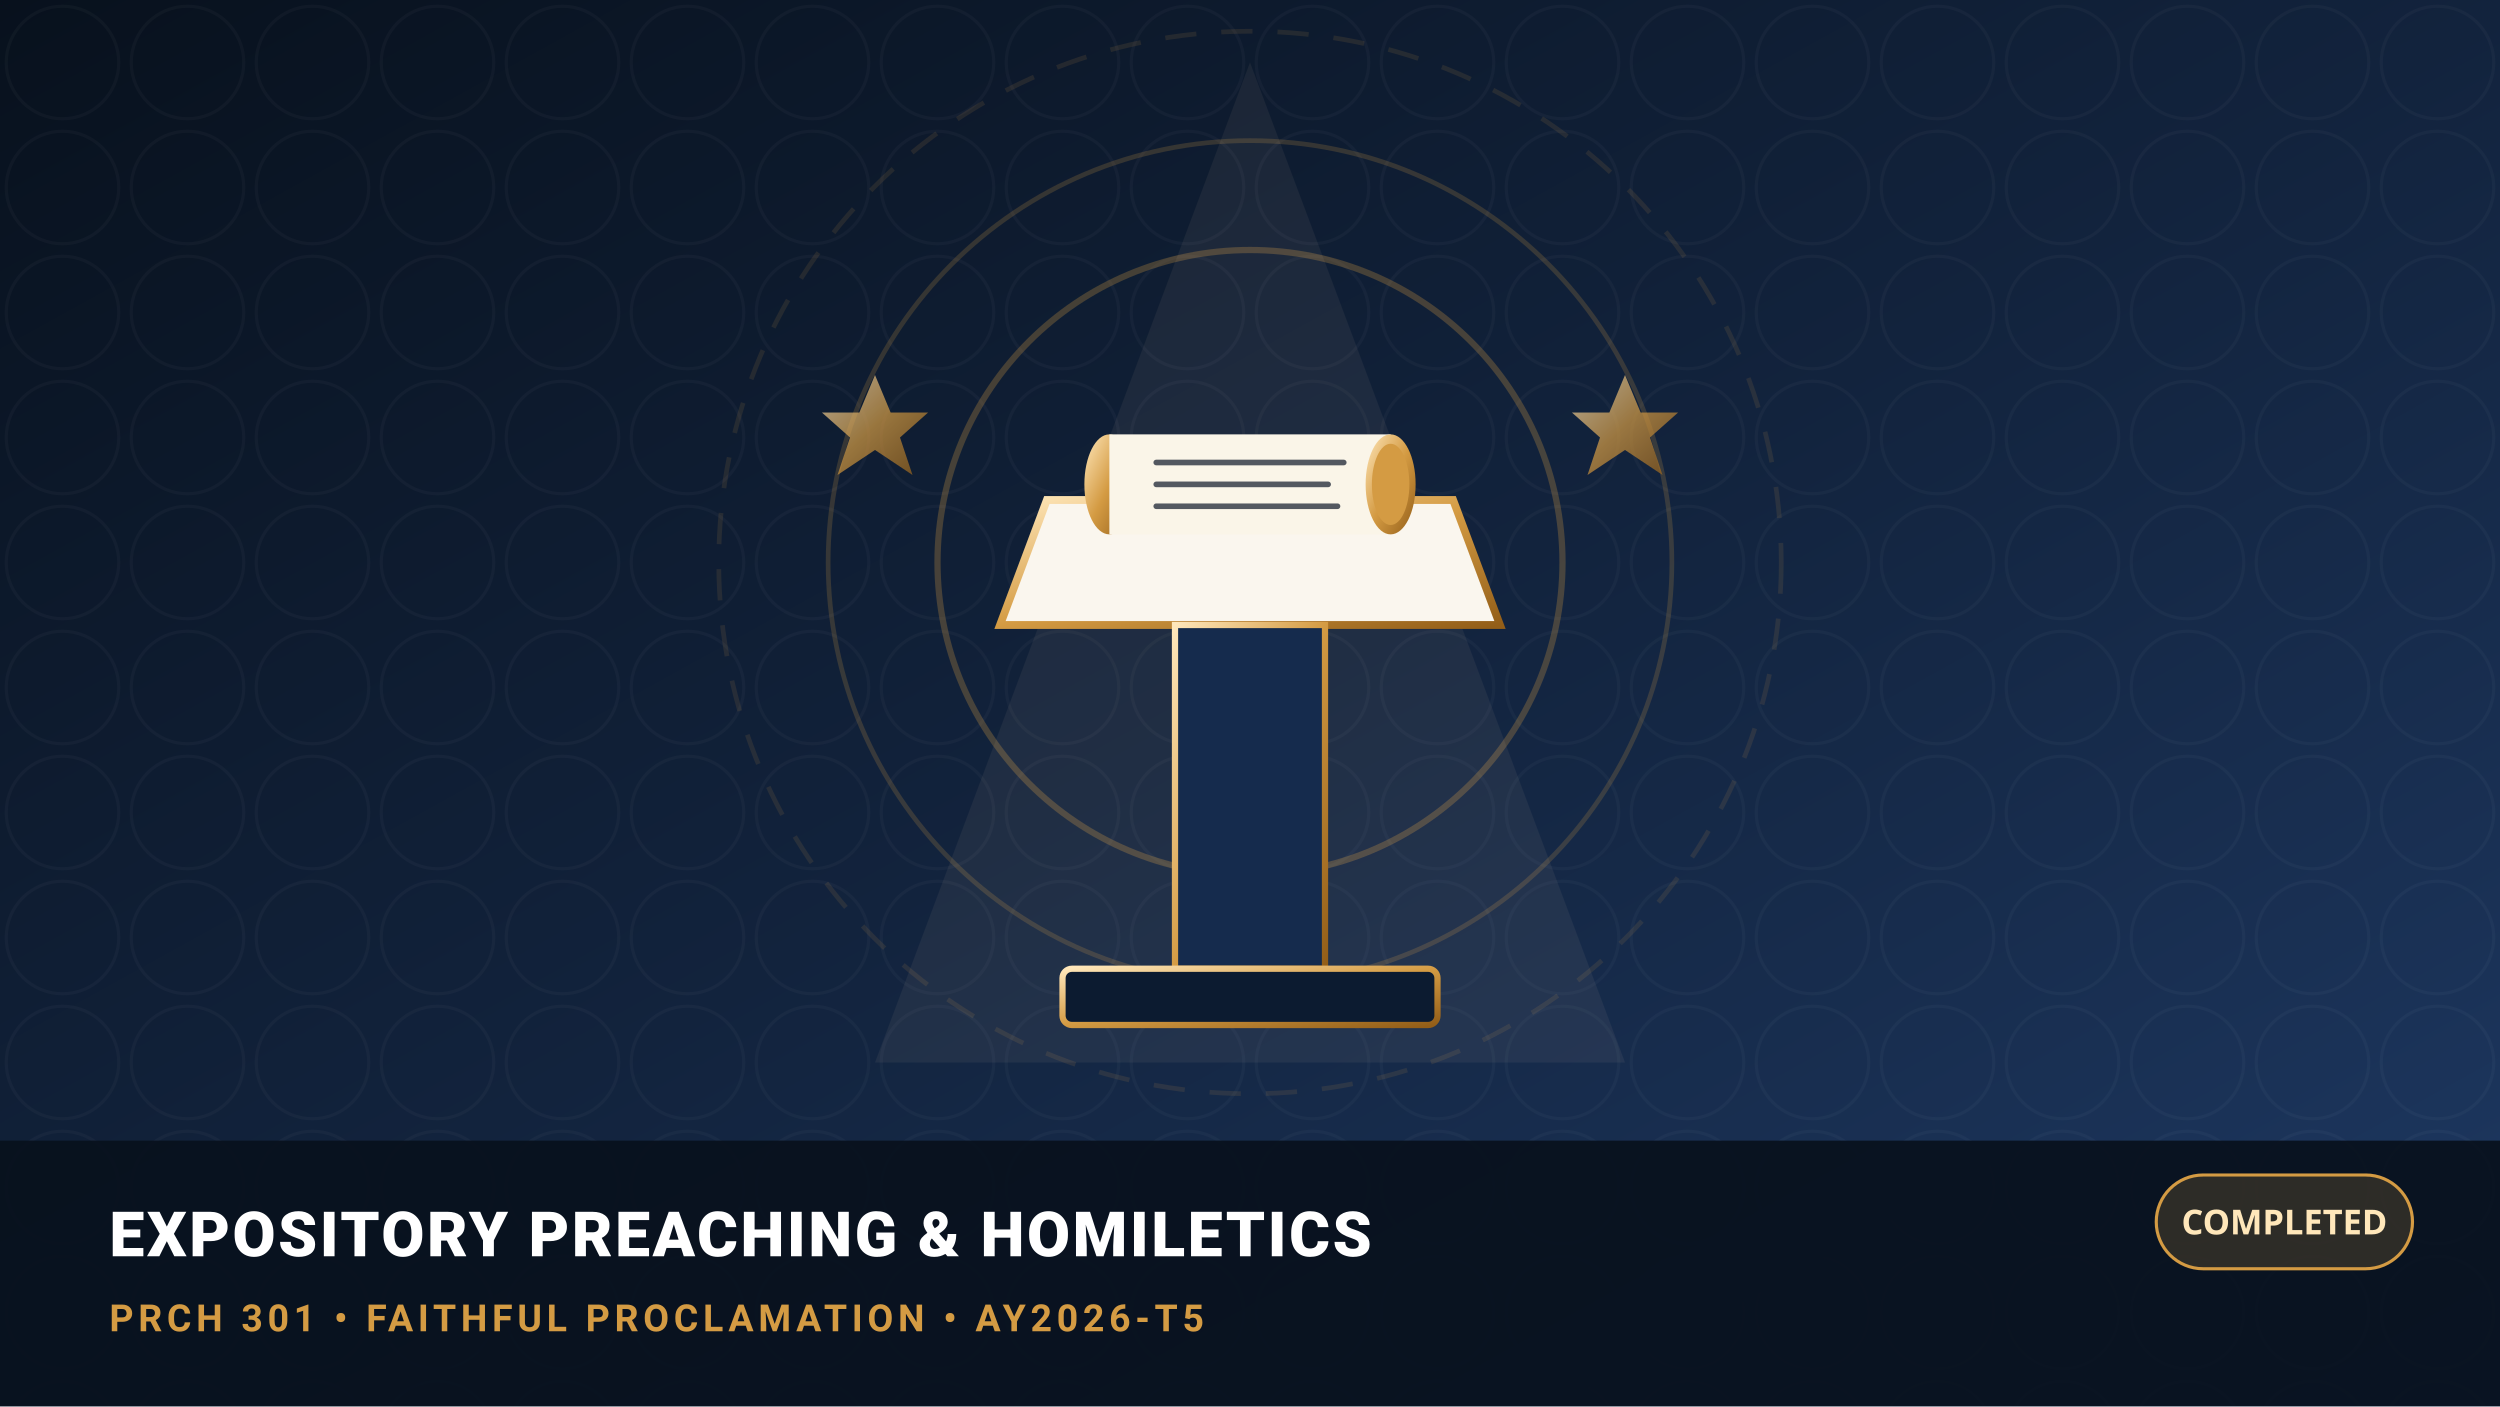
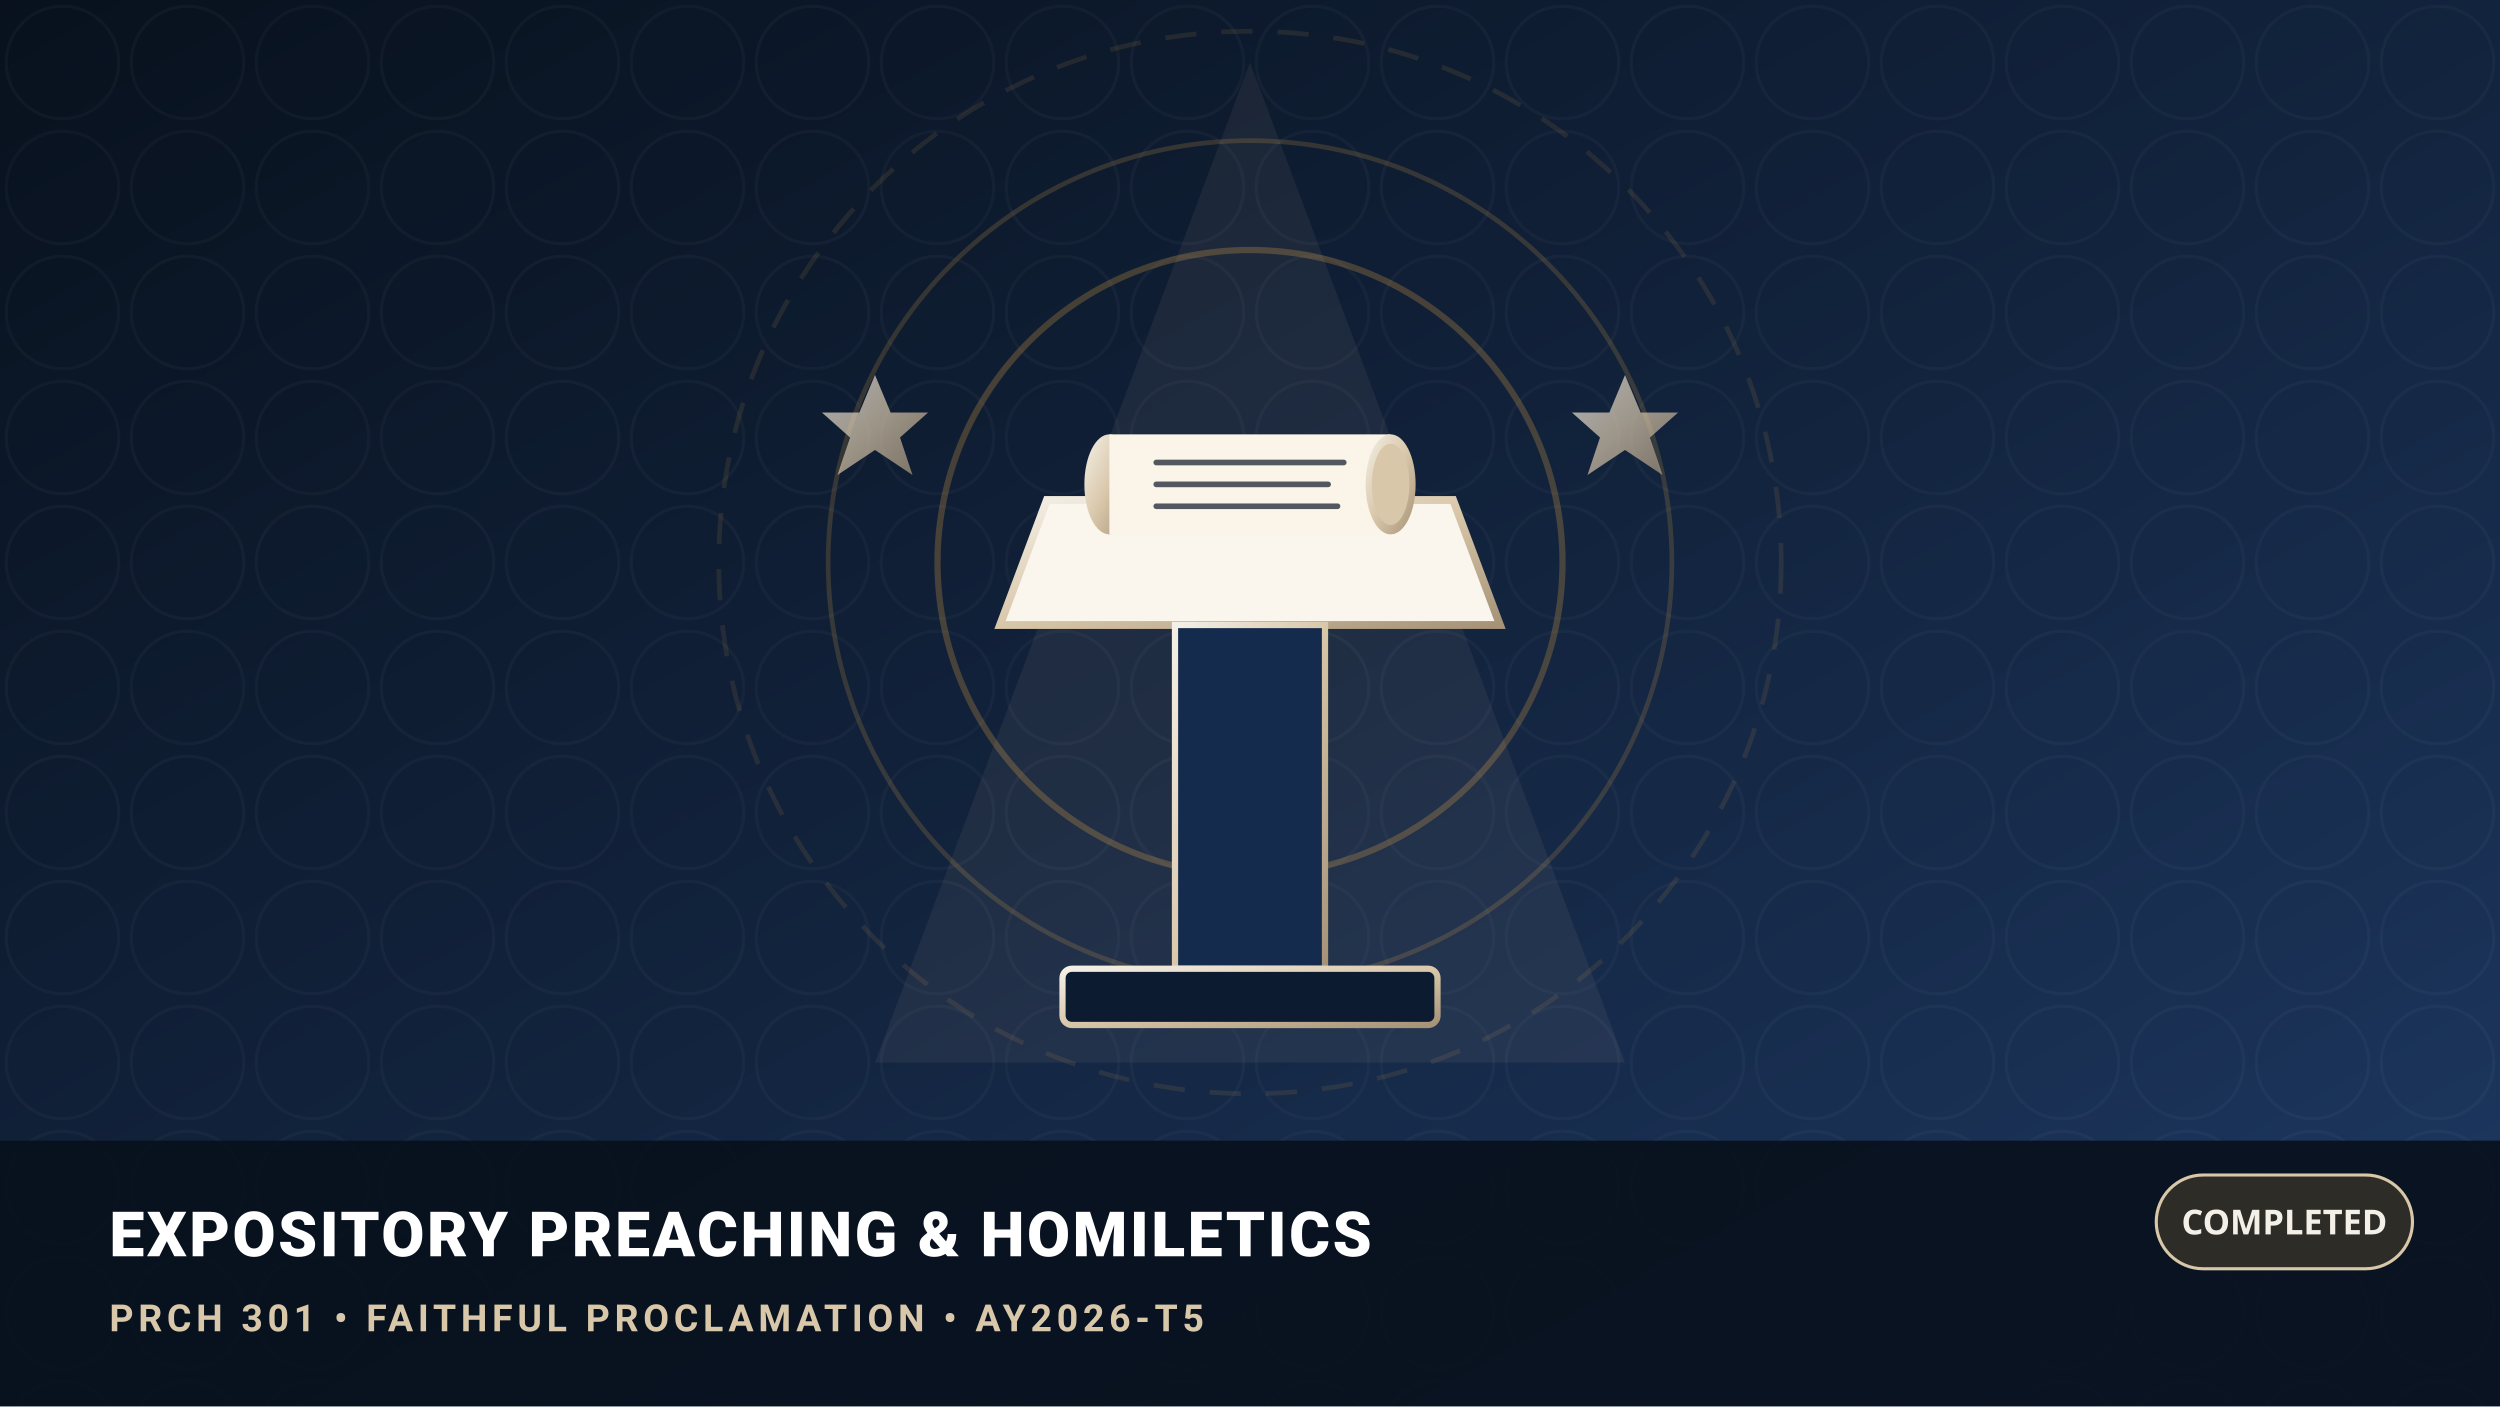
<svg xmlns="http://www.w3.org/2000/svg" viewBox="0 0 800 450" width="100%" height="100%">
  <defs>
    <linearGradient id="preachGrad" x1="0%" y1="0%" x2="100%" y2="100%">
      <stop offset="0%" stop-color="#08111D" />
      <stop offset="50%" stop-color="#12233D" />
      <stop offset="100%" stop-color="#1E3963" />
    </linearGradient>
    <linearGradient id="bronzeGrad" x1="0%" y1="0%" x2="100%" y2="100%">
-       <stop offset="0%" stop-color="#FFE7BA" />
-       <stop offset="50%" stop-color="#D49B43" />
-       <stop offset="100%" stop-color="#935E18" />
+       <stop offset="0%" stop-color="#F4F0E7" />
+       <stop offset="50%" stop-color="#D9C7AA" />
+       <stop offset="100%" stop-color="#A69377" />
    </linearGradient>
    <pattern id="soundWave" width="40" height="40" patternUnits="userSpaceOnUse">
      <circle cx="20" cy="20" r="18" fill="none" stroke="rgba(255,255,255,0.03)" stroke-width="1" />
    </pattern>
  </defs>
  <rect width="800" height="450" fill="url(#preachGrad)" />
  <rect width="800" height="450" fill="url(#soundWave)" />
  <g transform="translate(400, 180)">
    <circle cx="0" cy="0" r="170" fill="none" stroke="rgba(212,155,67,0.12)" stroke-width="1.5" stroke-dasharray="10,8" />
    <circle cx="0" cy="0" r="135" fill="none" stroke="rgba(212,155,67,0.2)" stroke-width="1.5" />
    <circle cx="0" cy="0" r="100" fill="none" stroke="rgba(212,155,67,0.28)" stroke-width="2" />
    <polygon points="0,-160 -120,160 120,160" fill="rgba(255,231,186,0.06)" />
    <polygon points="-80,20 80,20 65,-20 -65,-20" fill="#FAF6EE" stroke="url(#bronzeGrad)" stroke-width="2.5" />
    <path d="M 0 35 V 95 M -18 52 H 18" stroke="url(#bronzeGrad)" stroke-width="4.5" stroke-linecap="round" />
    <rect x="-24" y="20" width="48" height="110" fill="#152B4D" stroke="url(#bronzeGrad)" stroke-width="2" />
    <rect x="-60" y="130" width="120" height="18" rx="3" fill="#0C1B30" stroke="url(#bronzeGrad)" stroke-width="2" />
    <g transform="translate(0, -25)">
      <ellipse cx="-45" cy="0" rx="8" ry="16" fill="url(#bronzeGrad)" />
      <rect x="-45" y="-16" width="90" height="32" fill="#FAF5E8" />
      <ellipse cx="45" cy="0" rx="8" ry="16" fill="url(#bronzeGrad)" />
-       <ellipse cx="45" cy="0" rx="6" ry="13" fill="#D49B43" />
+       <ellipse cx="45" cy="0" rx="6" ry="13" fill="#D9C7AA" />
      <line x1="-30" y1="-7" x2="30" y2="-7" stroke="#0B1526" stroke-width="1.8" stroke-linecap="round" opacity="0.7" />
      <line x1="-30" y1="0" x2="25" y2="0" stroke="#0B1526" stroke-width="1.8" stroke-linecap="round" opacity="0.7" />
      <line x1="-30" y1="7" x2="28" y2="7" stroke="#0B1526" stroke-width="1.8" stroke-linecap="round" opacity="0.7" />
    </g>
    <polygon points="-120,-60 -115,-48 -103,-48 -112,-40 -108,-28 -120,-36 -132,-28 -128,-40 -137,-48 -125,-48" fill="url(#bronzeGrad)" opacity="0.7" />
    <polygon points="120,-60 125,-48 137,-48 128,-40 132,-28 120,-36 108,-28 112,-40 103,-48 115,-48" fill="url(#bronzeGrad)" opacity="0.7" />
  </g>
  <rect y="365" width="800" height="85" fill="rgba(8, 17, 29, 0.92)" />
  <line x1="0" y1="365" x2="800" y2="365" stroke="url(#bronzeGrad)" stroke-width="2" />
  <text x="35" y="402" font-family="-apple-system, BlinkMacSystemFont, 'Segoe UI', Roboto, sans-serif" font-size="20" font-weight="800" fill="#FFFFFF" letter-spacing="0.8">EXPOSITORY PREACHING &amp; HOMILETICS</text>
-   <text x="35" y="426" font-family="-apple-system, BlinkMacSystemFont, 'Segoe UI', Roboto, sans-serif" font-size="12" font-weight="600" fill="#D49B43" letter-spacing="1.5">PRCH 301 • FAITHFUL PROCLAMATION • AY2026-T5</text>
+   <text x="35" y="426" font-family="-apple-system, BlinkMacSystemFont, 'Segoe UI', Roboto, sans-serif" font-size="12" font-weight="600" fill="#D9C7AA" letter-spacing="1.5">PRCH 301 • FAITHFUL PROCLAMATION • AY2026-T5</text>
  <g transform="translate(705, 390)">
-     <rect x="-15" y="-14" width="82" height="30" rx="15" fill="rgba(212,155,67,0.18)" stroke="#D49B43" stroke-width="1" />
-     <text x="26" y="5" font-family="sans-serif" font-size="11" font-weight="700" fill="#FFE7BA" text-anchor="middle">COMPLETED</text>
+     <rect x="-15" y="-14" width="82" height="30" rx="15" fill="rgba(212,155,67,0.18)" stroke="#D9C7AA" stroke-width="1" />
+     <text x="26" y="5" font-family="sans-serif" font-size="11" font-weight="700" fill="#F4F0E7" text-anchor="middle">COMPLETED</text>
  </g>
</svg>
